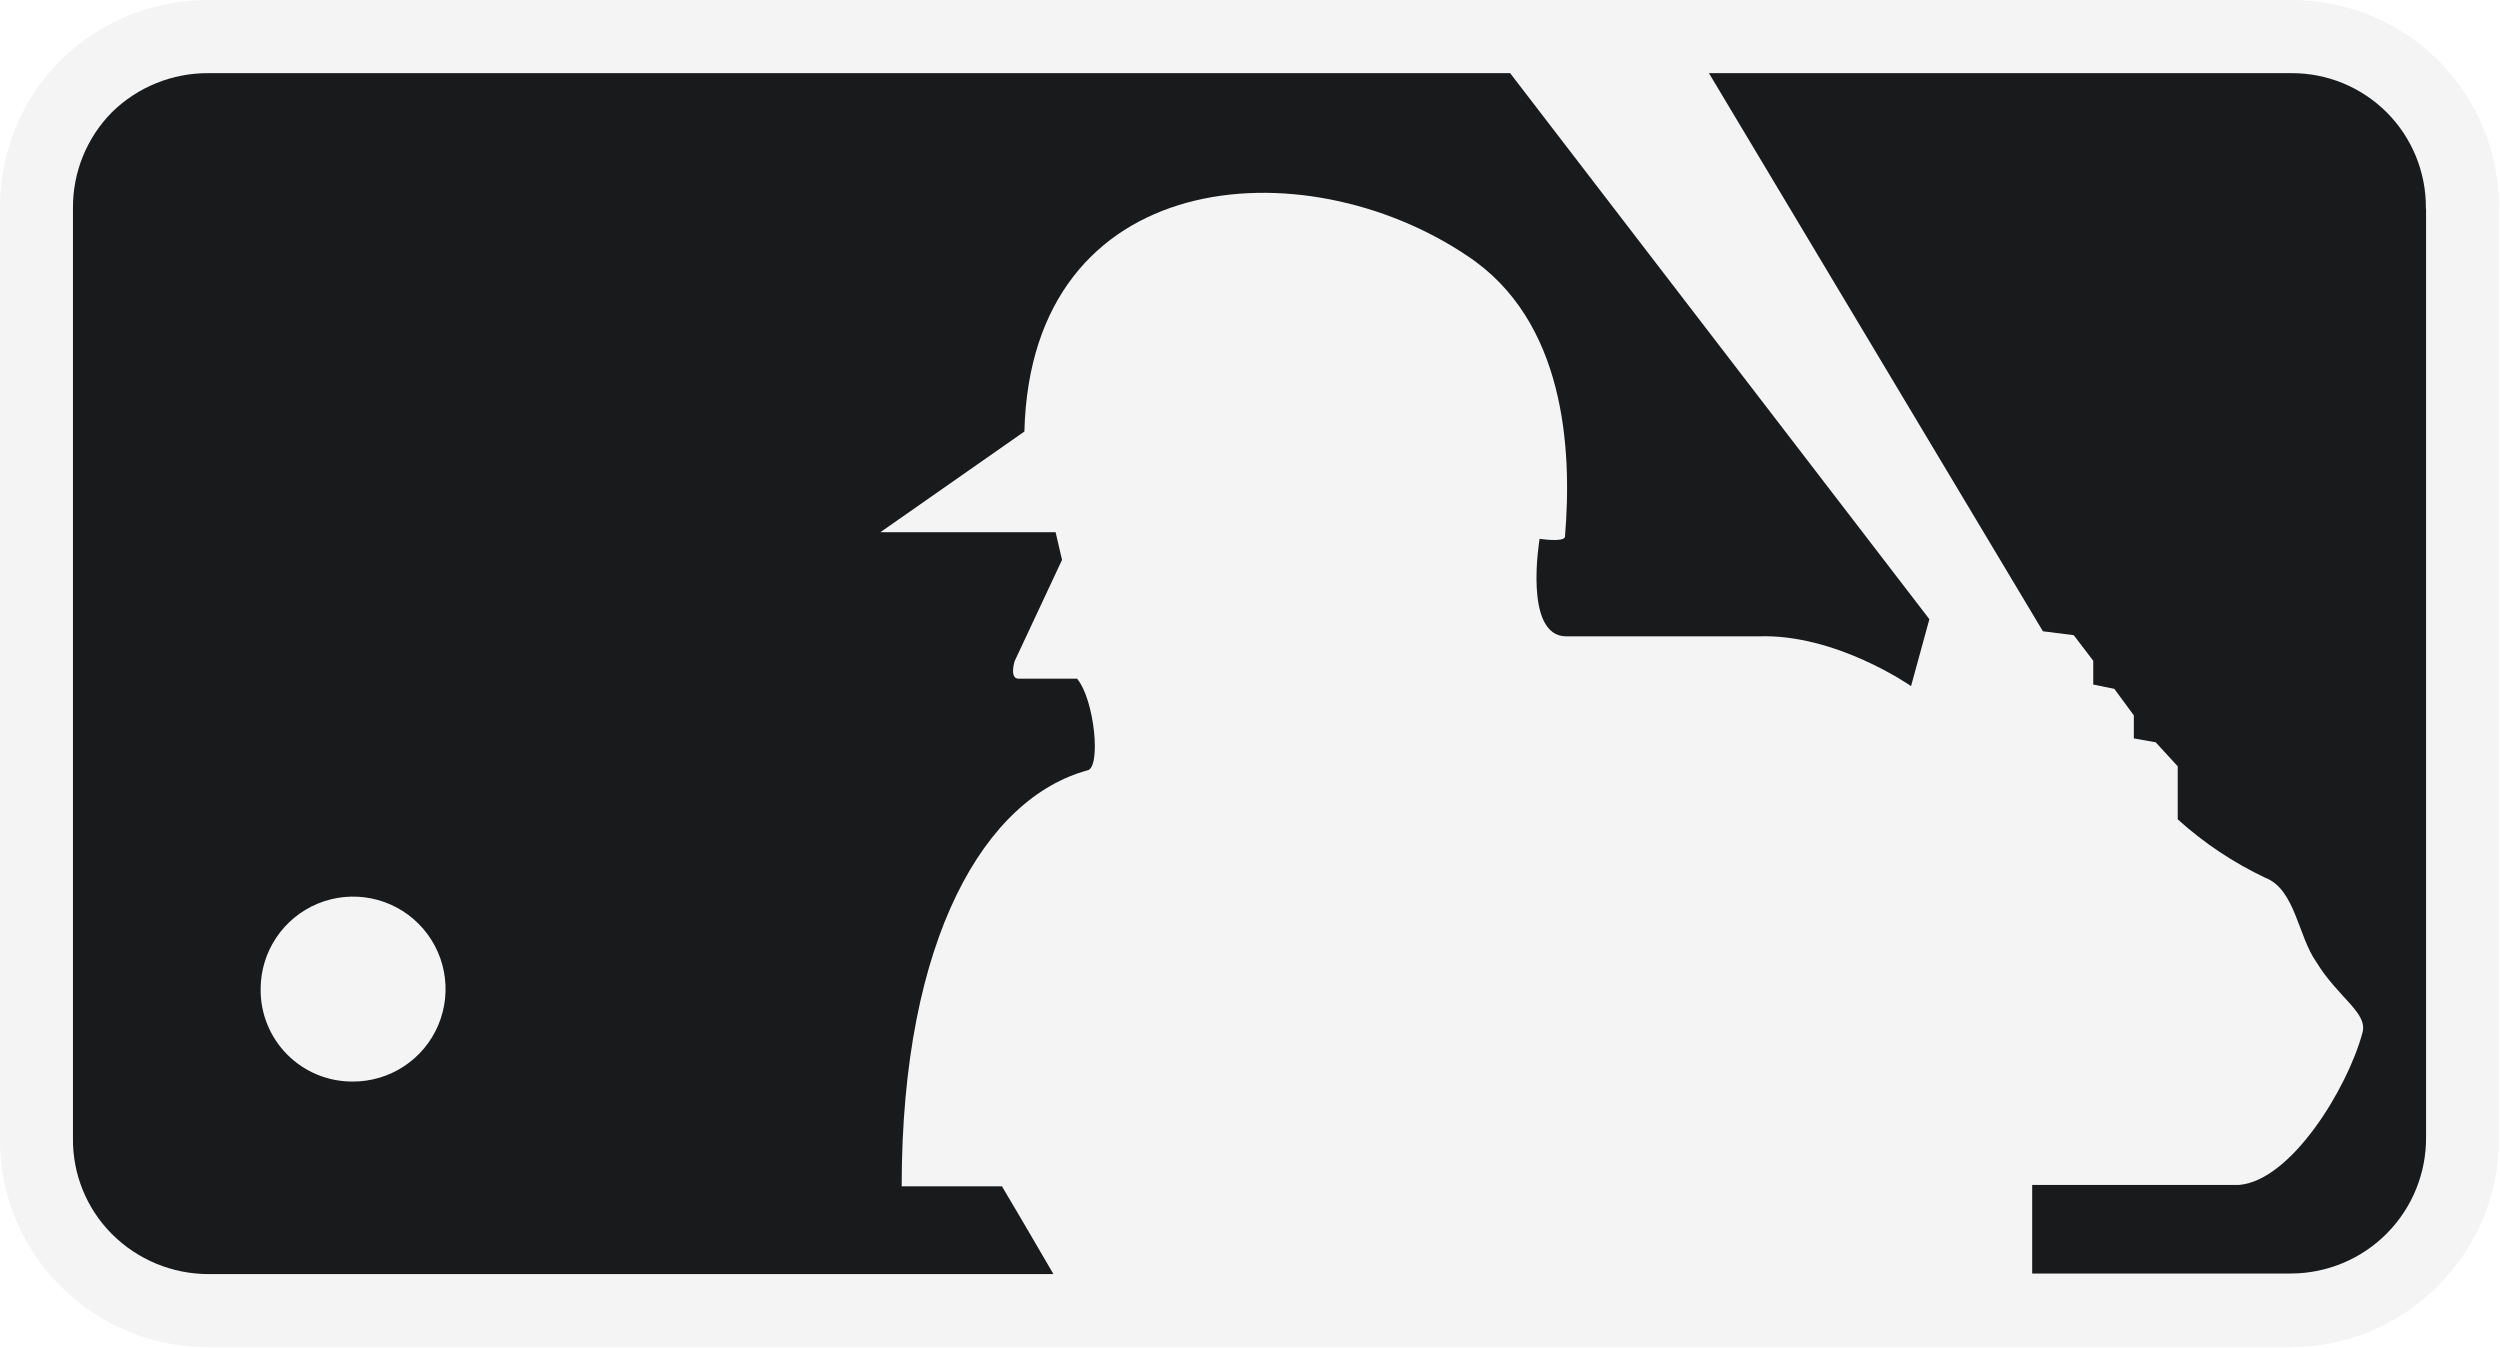
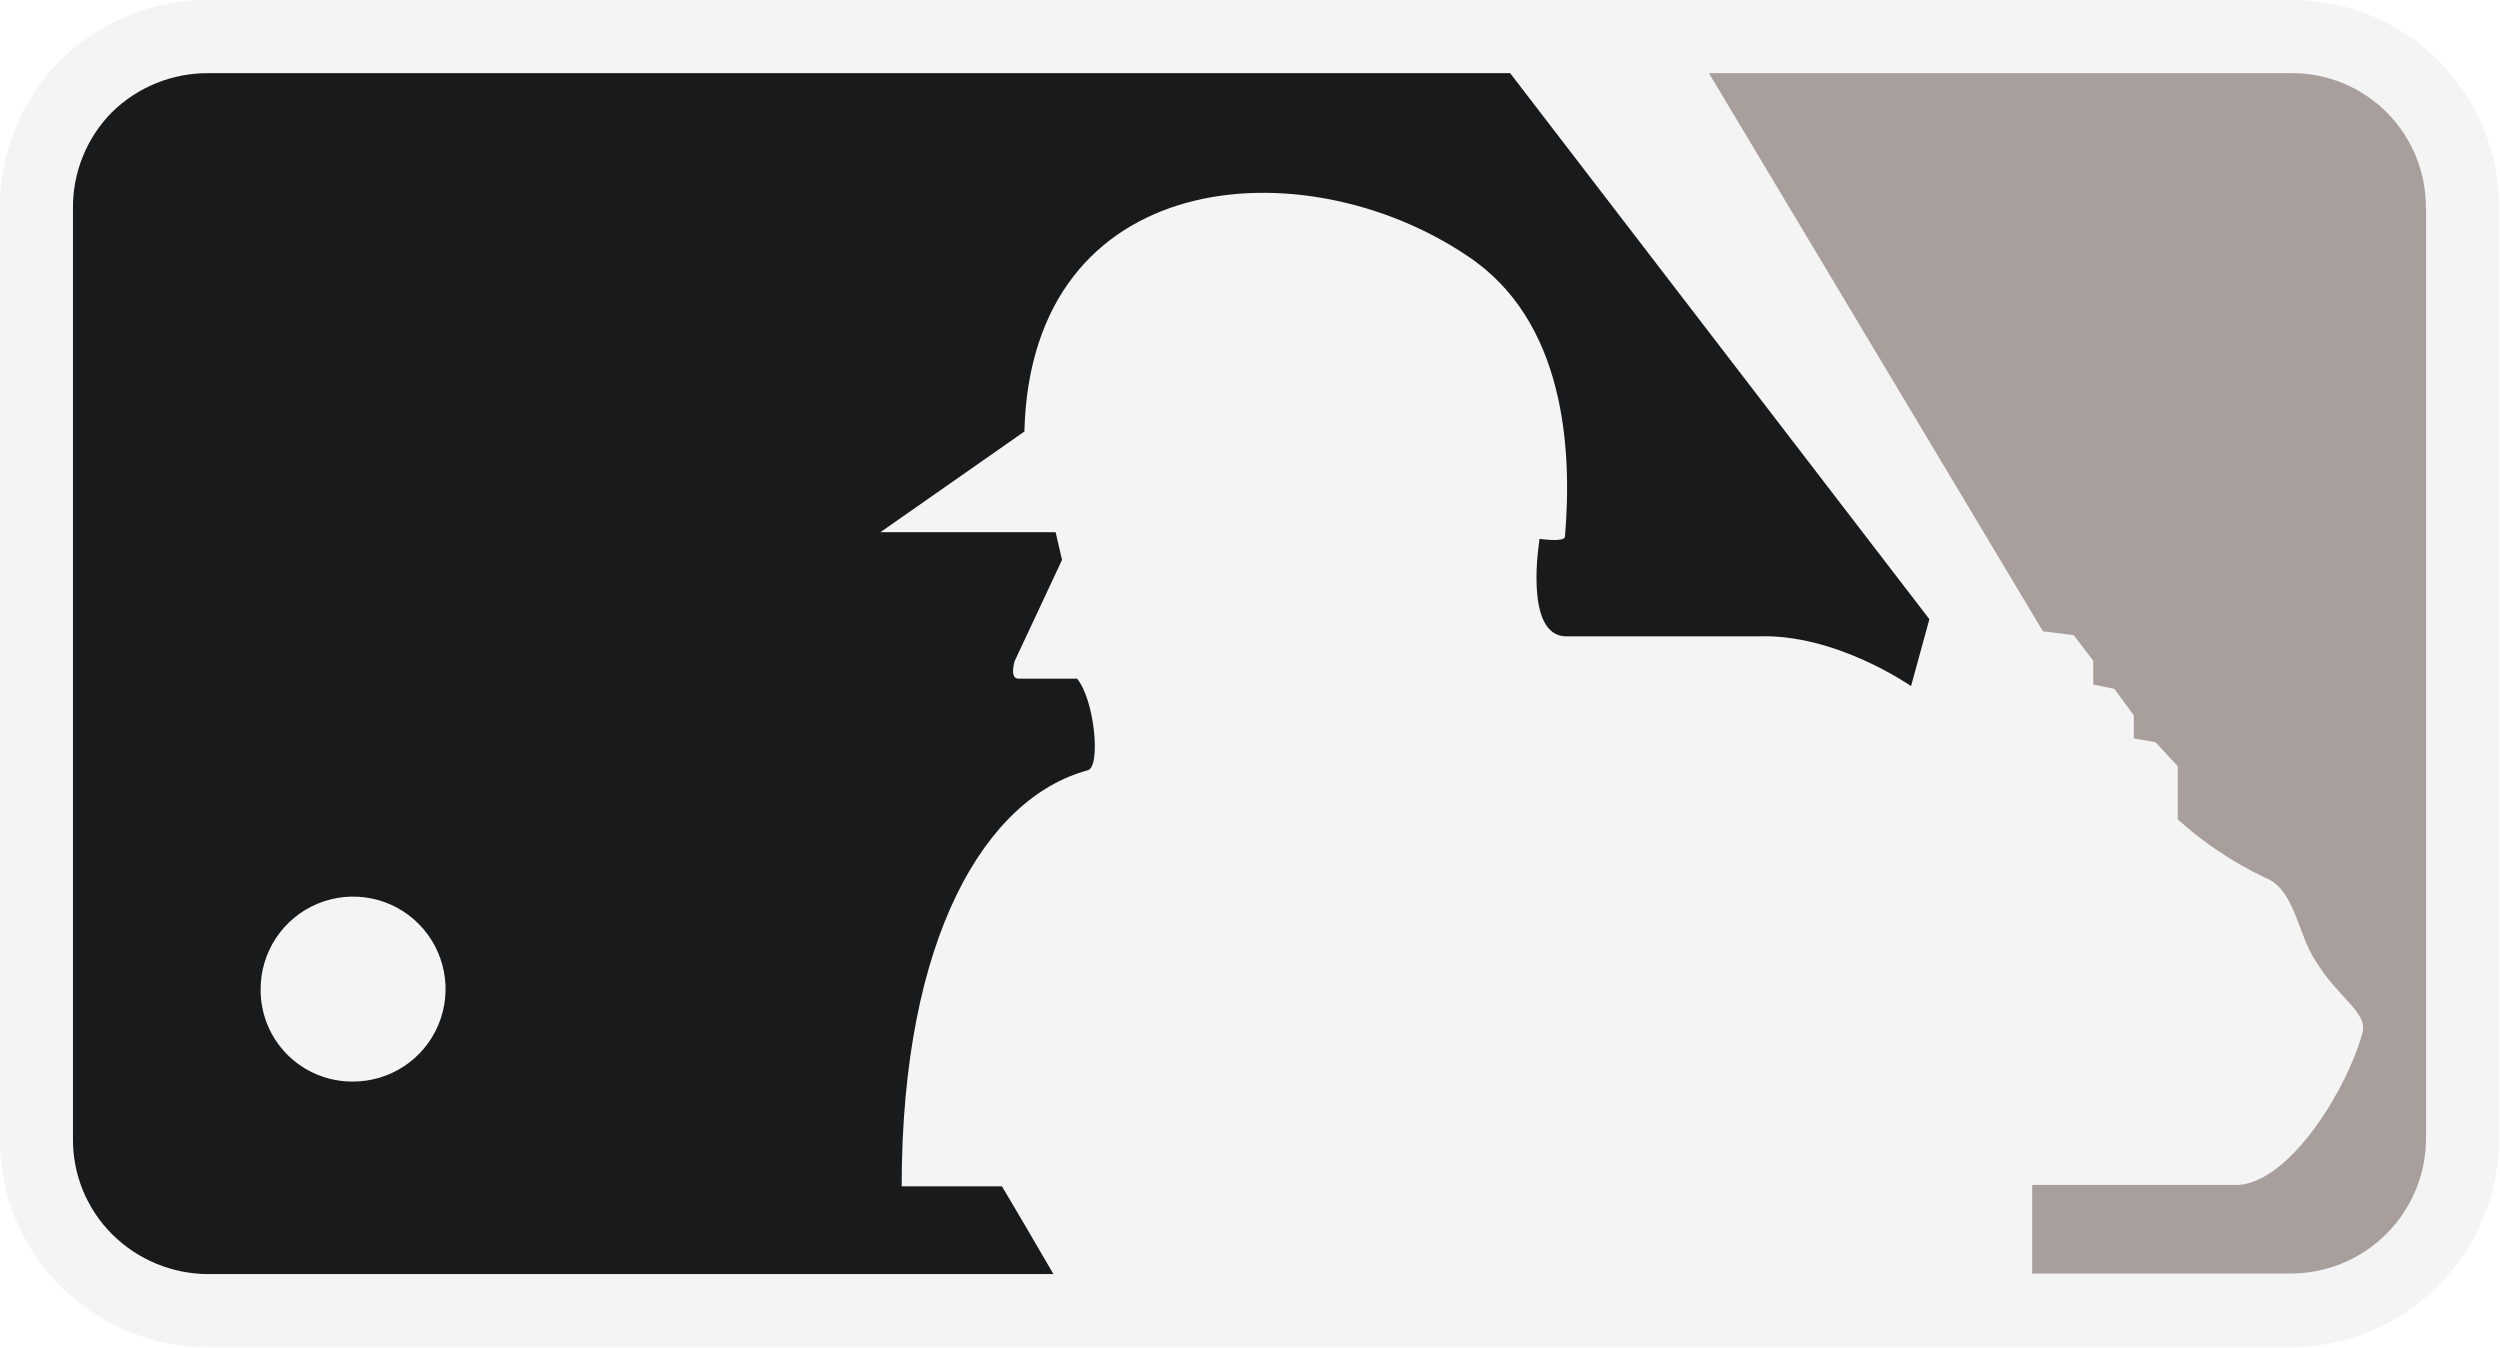
<svg xmlns="http://www.w3.org/2000/svg" viewBox="0 0 128.15 69.06">
  <path fill="#f4f4f4" d="M117.44 0H10.68a10.76 10.76 0 0 0-7.57 3.08A10.64 10.64 0 0 0 0 10.7v47.64a10.56 10.56 0 0 0 3.1 7.59 10.69 10.69 0 0 0 7.58 3.13h106.76a10.71 10.71 0 0 0 10.66-10.72V10.69A10.61 10.61 0 0 0 117.44 0z" />
-   <path fill="#191a1c" d="M124.35 10.69a6.86 6.86 0 0 0-6.91-6.94H87.6l17.12 28.61 1.58.2 1 1.31v1.22l1.08.22 1 1.36v1.18l1.12.2 1.13 1.23V42a18.54 18.54 0 0 0 4.5 3c1.51.58 1.68 3 2.59 4.29 1.14 1.88 2.7 2.63 2.37 3.68-.76 2.81-3.64 7.55-6.32 7.77h-10.6v4.54h13.28a6.94 6.94 0 0 0 6.91-7V10.69" />
+   <path fill="#a89f9d" d="M124.35 10.69a6.86 6.86 0 0 0-6.91-6.94H87.6l17.12 28.61 1.58.2 1 1.31v1.22l1.08.22 1 1.36v1.18l1.12.2 1.13 1.23V42a18.54 18.54 0 0 0 4.5 3c1.51.58 1.68 3 2.59 4.29 1.14 1.88 2.7 2.63 2.37 3.68-.76 2.81-3.64 7.55-6.32 7.77h-10.6v4.54h13.28a6.94 6.94 0 0 0 6.91-7V10.69" />
  <path fill="#191a1c" d="M51.35 60.81h-5.13c0-12.82 4.33-19.91 9.52-21.32.71-.13.37-3.63-.53-4.7h-3c-.48 0-.2-.9-.2-.9l2.43-5.19-.33-1.42h-8.98l7.38-5.16c.34-13.61 14.3-14.67 22.71-9 5 3.31 5.38 9.87 5 14.4-.06.29-1.3.1-1.3.1s-.85 5 1.37 5h9.81c4-.16 7.86 2.55 7.86 2.55l.94-3.43L77.41 3.75H10.68a7 7 0 0 0-4.94 2 6.93 6.93 0 0 0-2 4.94v47.65a6.84 6.84 0 0 0 2 4.92 7 7 0 0 0 4.94 2.05H54c-1.06-1.82-2.27-3.89-2.64-4.5" />
  <path fill="#f4f4f4" d="M13.36 50.7a4.74 4.74 0 1 1 4.7 4.74 4.69 4.69 0 0 1-4.7-4.74" />
</svg>
